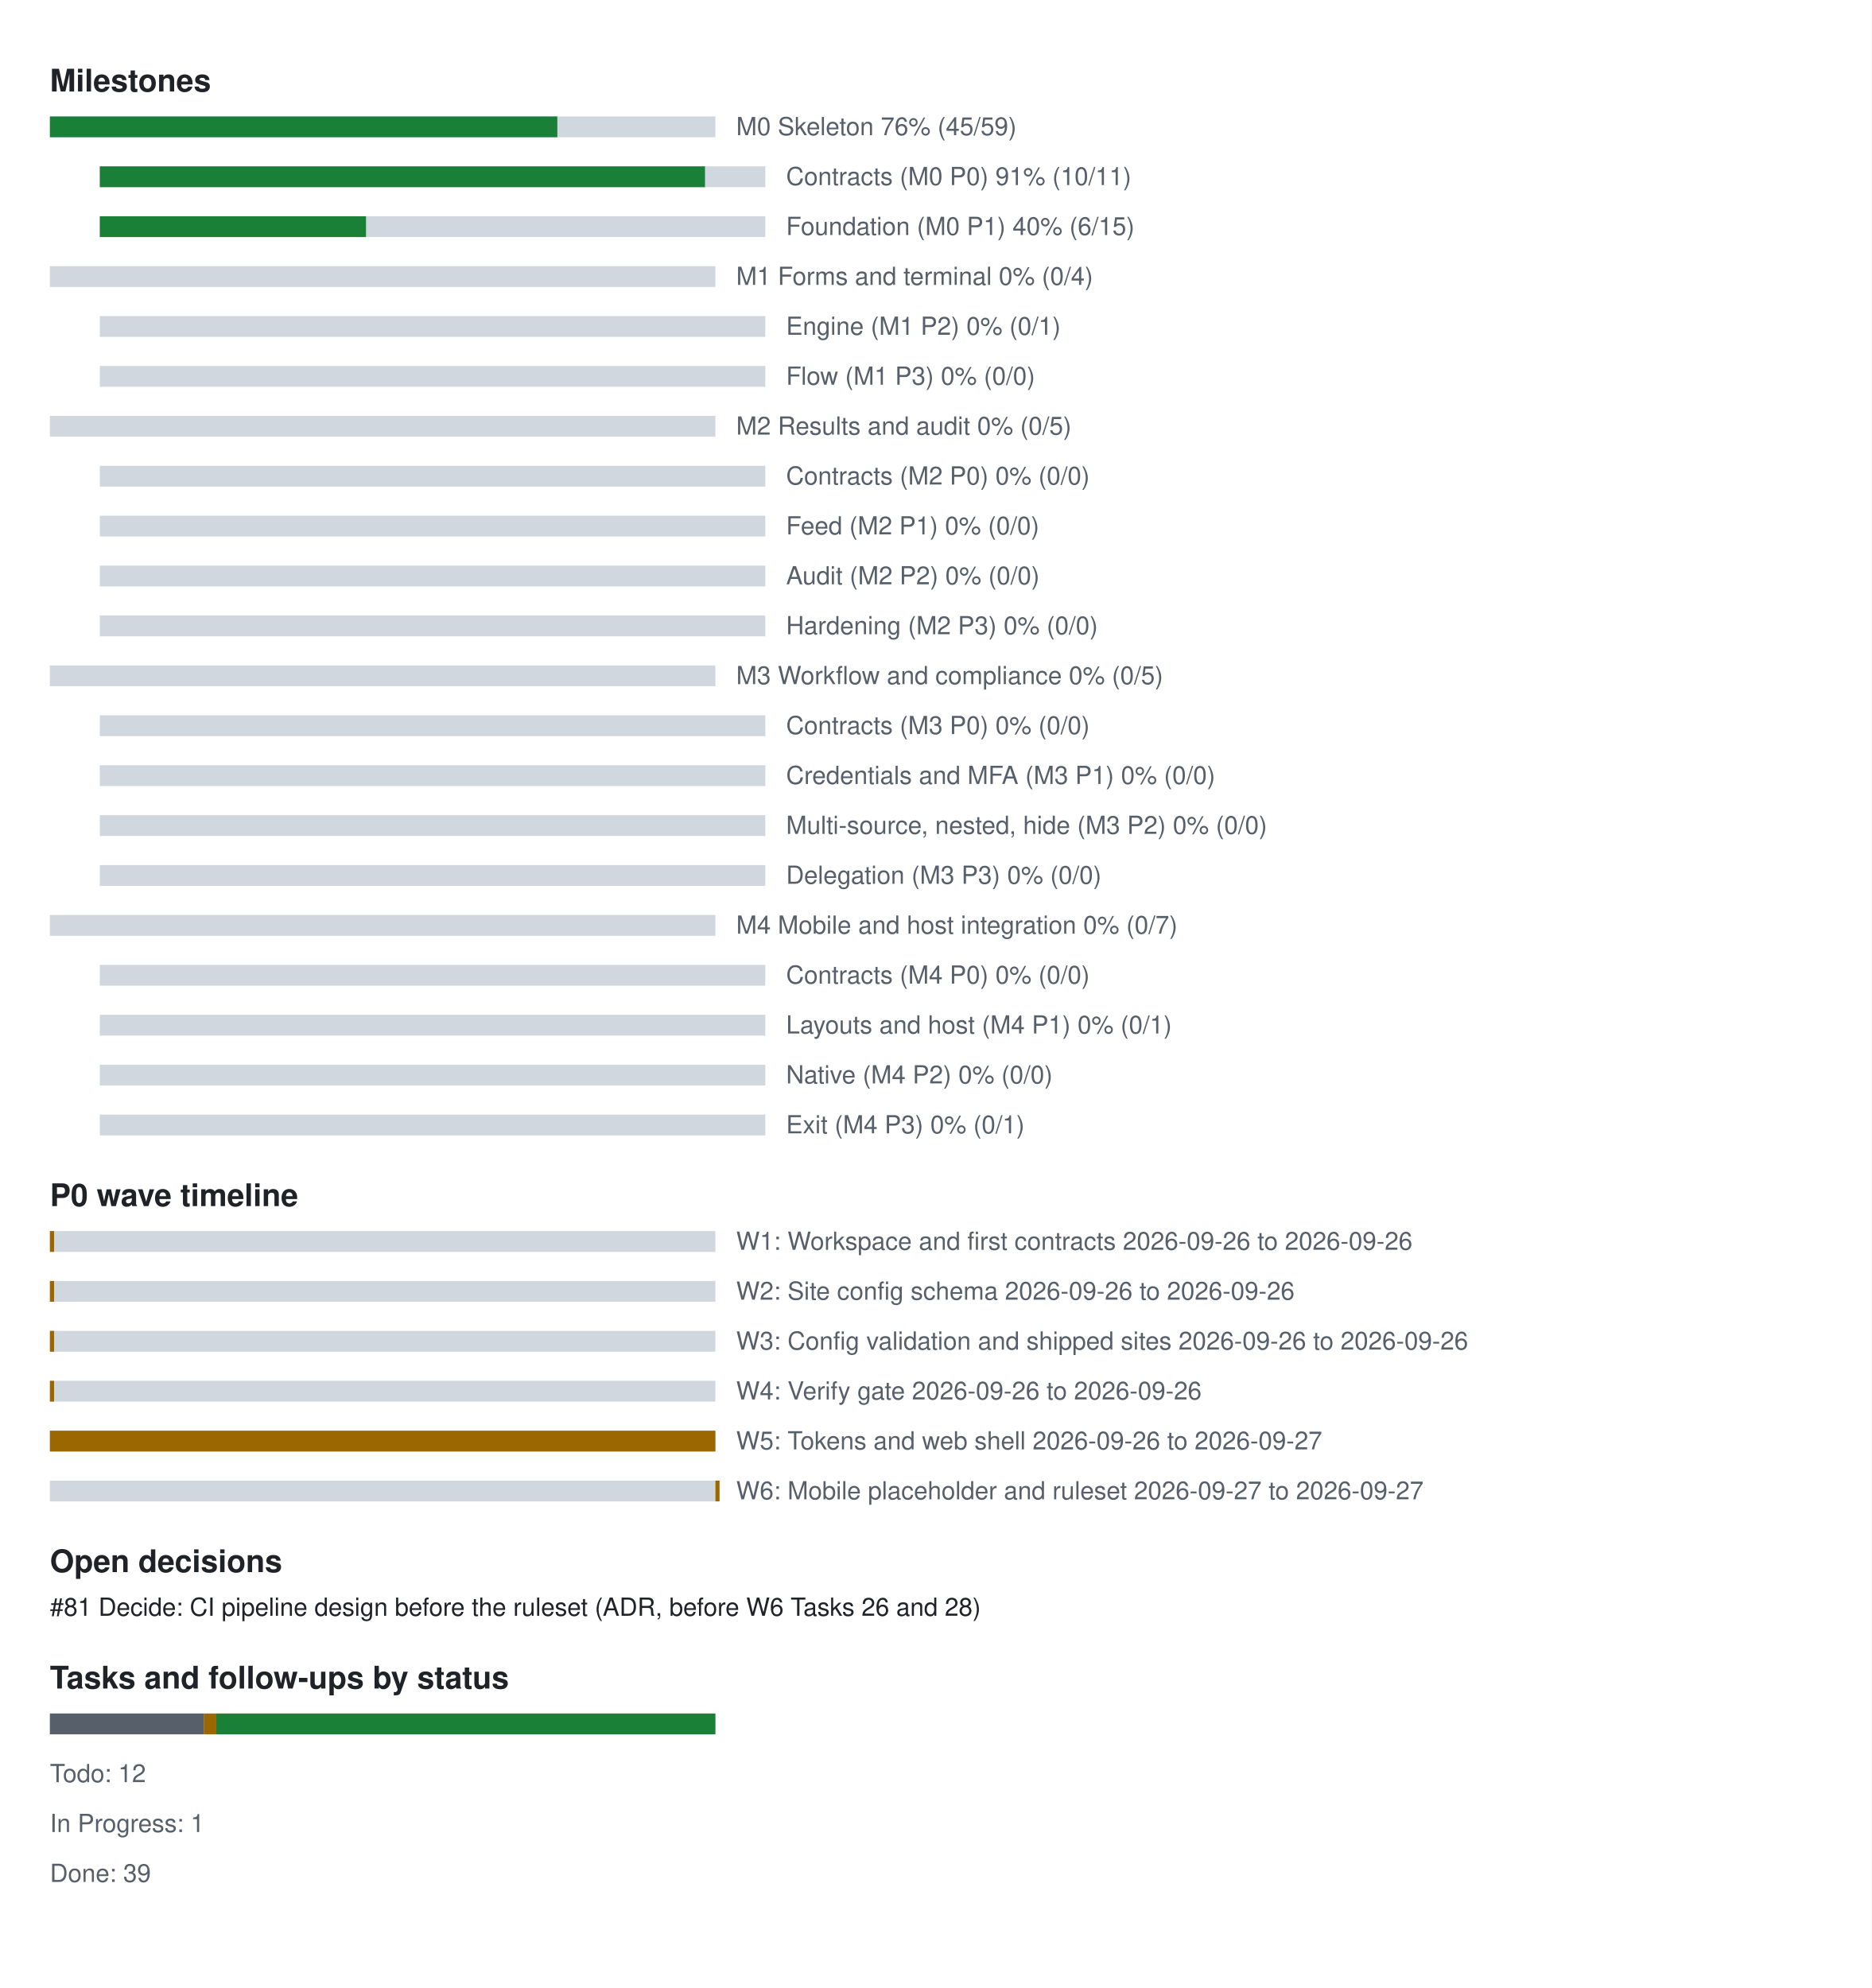
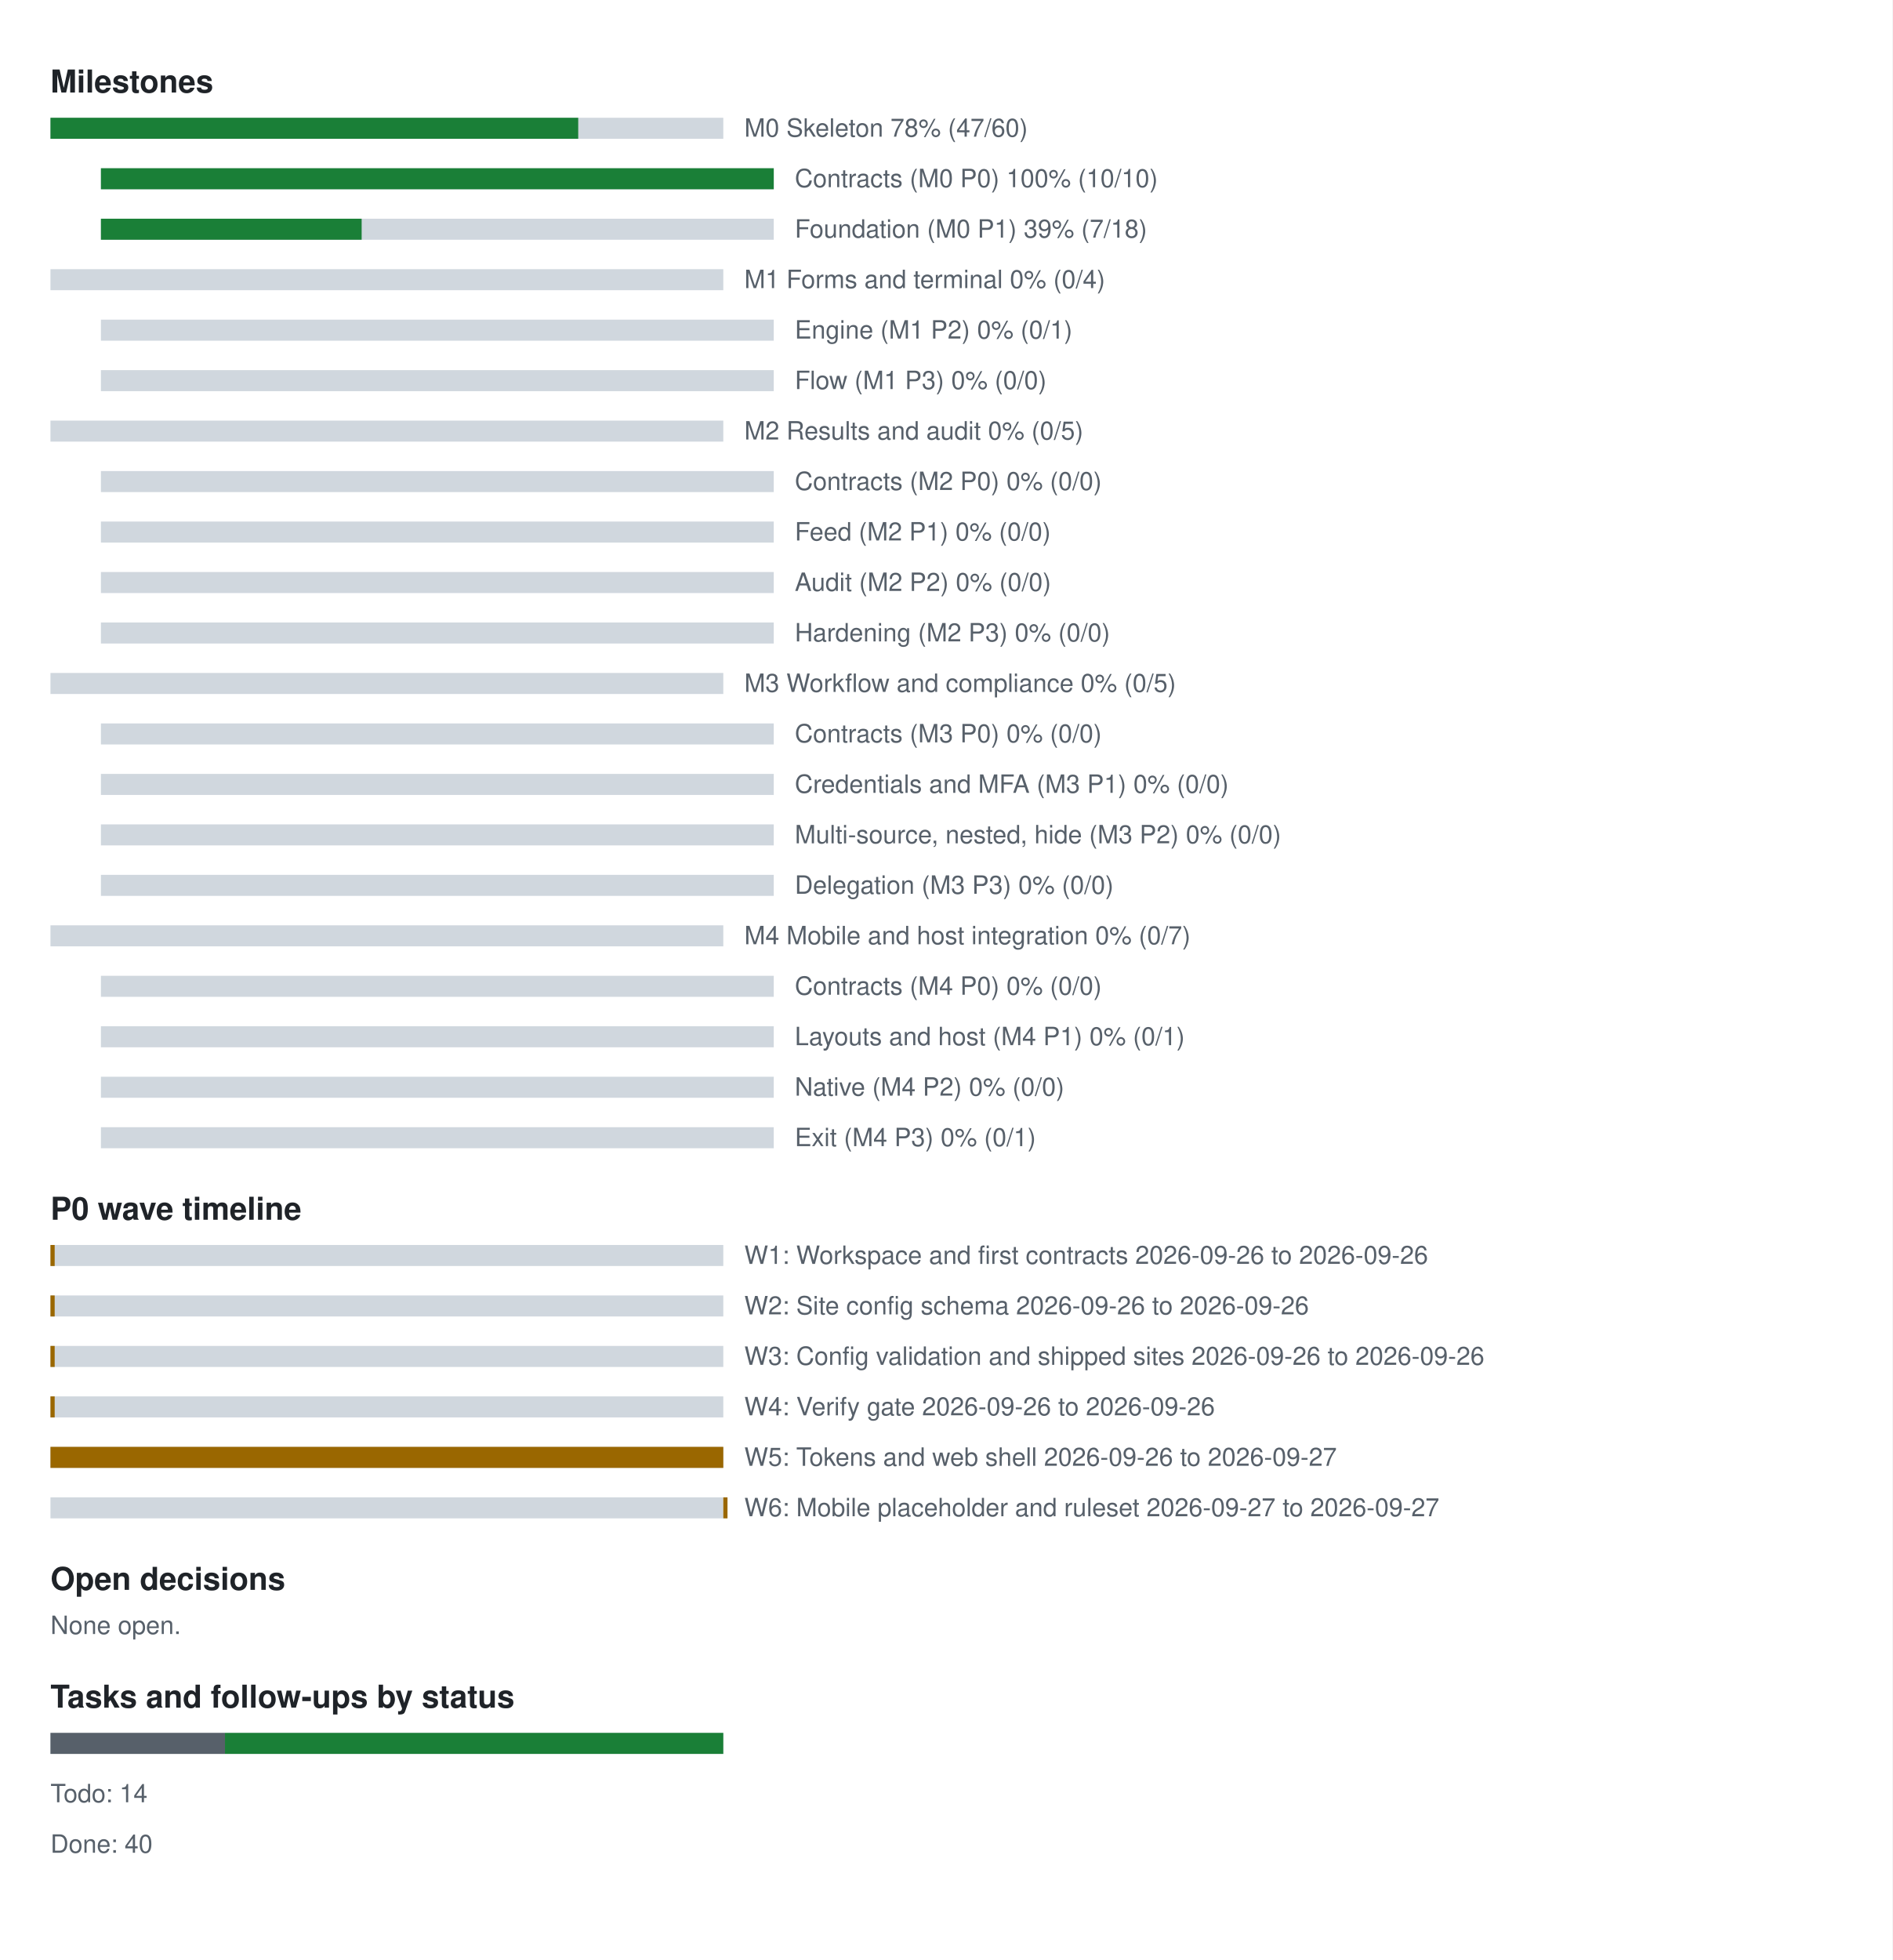
- <svg xmlns="http://www.w3.org/2000/svg" role="img" viewBox="0 0 900 956" width="900" height="956" font-family="Helvetica, Arial, sans-serif">
-   <rect width="900" height="956" fill="#ffffff" />
+ <svg xmlns="http://www.w3.org/2000/svg" role="img" viewBox="0 0 900 932" width="900" height="932" font-family="Helvetica, Arial, sans-serif">
+   <rect width="900" height="932" fill="#ffffff" />
  <text x="24" y="44" fill="#1f2328" font-size="15" font-weight="700">Milestones</text>
  <rect x="24" y="56" width="320" height="10" fill="#d0d7de" />
-   <rect x="24" y="56" width="244" height="10" fill="#1a7f37" />
-   <text x="354" y="65" fill="#57606a" font-size="12">M0 Skeleton 76% (45/59)</text>
+   <rect x="24" y="56" width="251" height="10" fill="#1a7f37" />
+   <text x="354" y="65" fill="#57606a" font-size="12">M0 Skeleton 78% (47/60)</text>
  <rect x="48" y="80" width="320" height="10" fill="#d0d7de" />
-   <rect x="48" y="80" width="291" height="10" fill="#1a7f37" />
-   <text x="378" y="89" fill="#57606a" font-size="12">Contracts (M0 P0) 91% (10/11)</text>
+   <rect x="48" y="80" width="320" height="10" fill="#1a7f37" />
+   <text x="378" y="89" fill="#57606a" font-size="12">Contracts (M0 P0) 100% (10/10)</text>
  <rect x="48" y="104" width="320" height="10" fill="#d0d7de" />
-   <rect x="48" y="104" width="128" height="10" fill="#1a7f37" />
-   <text x="378" y="113" fill="#57606a" font-size="12">Foundation (M0 P1) 40% (6/15)</text>
+   <rect x="48" y="104" width="124" height="10" fill="#1a7f37" />
+   <text x="378" y="113" fill="#57606a" font-size="12">Foundation (M0 P1) 39% (7/18)</text>
  <rect x="24" y="128" width="320" height="10" fill="#d0d7de" />
  <text x="354" y="137" fill="#57606a" font-size="12">M1 Forms and terminal 0% (0/4)</text>
  <rect x="48" y="152" width="320" height="10" fill="#d0d7de" />
  <text x="378" y="161" fill="#57606a" font-size="12">Engine (M1 P2) 0% (0/1)</text>
  <rect x="48" y="176" width="320" height="10" fill="#d0d7de" />
  <text x="378" y="185" fill="#57606a" font-size="12">Flow (M1 P3) 0% (0/0)</text>
  <rect x="24" y="200" width="320" height="10" fill="#d0d7de" />
  <text x="354" y="209" fill="#57606a" font-size="12">M2 Results and audit 0% (0/5)</text>
  <rect x="48" y="224" width="320" height="10" fill="#d0d7de" />
  <text x="378" y="233" fill="#57606a" font-size="12">Contracts (M2 P0) 0% (0/0)</text>
  <rect x="48" y="248" width="320" height="10" fill="#d0d7de" />
  <text x="378" y="257" fill="#57606a" font-size="12">Feed (M2 P1) 0% (0/0)</text>
  <rect x="48" y="272" width="320" height="10" fill="#d0d7de" />
  <text x="378" y="281" fill="#57606a" font-size="12">Audit (M2 P2) 0% (0/0)</text>
  <rect x="48" y="296" width="320" height="10" fill="#d0d7de" />
  <text x="378" y="305" fill="#57606a" font-size="12">Hardening (M2 P3) 0% (0/0)</text>
  <rect x="24" y="320" width="320" height="10" fill="#d0d7de" />
  <text x="354" y="329" fill="#57606a" font-size="12">M3 Workflow and compliance 0% (0/5)</text>
  <rect x="48" y="344" width="320" height="10" fill="#d0d7de" />
  <text x="378" y="353" fill="#57606a" font-size="12">Contracts (M3 P0) 0% (0/0)</text>
  <rect x="48" y="368" width="320" height="10" fill="#d0d7de" />
  <text x="378" y="377" fill="#57606a" font-size="12">Credentials and MFA (M3 P1) 0% (0/0)</text>
  <rect x="48" y="392" width="320" height="10" fill="#d0d7de" />
  <text x="378" y="401" fill="#57606a" font-size="12">Multi-source, nested, hide (M3 P2) 0% (0/0)</text>
  <rect x="48" y="416" width="320" height="10" fill="#d0d7de" />
  <text x="378" y="425" fill="#57606a" font-size="12">Delegation (M3 P3) 0% (0/0)</text>
  <rect x="24" y="440" width="320" height="10" fill="#d0d7de" />
  <text x="354" y="449" fill="#57606a" font-size="12">M4 Mobile and host integration 0% (0/7)</text>
  <rect x="48" y="464" width="320" height="10" fill="#d0d7de" />
  <text x="378" y="473" fill="#57606a" font-size="12">Contracts (M4 P0) 0% (0/0)</text>
  <rect x="48" y="488" width="320" height="10" fill="#d0d7de" />
  <text x="378" y="497" fill="#57606a" font-size="12">Layouts and host (M4 P1) 0% (0/1)</text>
  <rect x="48" y="512" width="320" height="10" fill="#d0d7de" />
  <text x="378" y="521" fill="#57606a" font-size="12">Native (M4 P2) 0% (0/0)</text>
  <rect x="48" y="536" width="320" height="10" fill="#d0d7de" />
  <text x="378" y="545" fill="#57606a" font-size="12">Exit (M4 P3) 0% (0/1)</text>
  <text x="24" y="580" fill="#1f2328" font-size="15" font-weight="700">P0 wave timeline</text>
  <rect x="24" y="592" width="320" height="10" fill="#d0d7de" />
  <rect x="24" y="592" width="2" height="10" fill="#9a6700" />
  <text x="354" y="601" fill="#57606a" font-size="12">W1: Workspace and first contracts 2026-09-26 to 2026-09-26</text>
  <rect x="24" y="616" width="320" height="10" fill="#d0d7de" />
  <rect x="24" y="616" width="2" height="10" fill="#9a6700" />
  <text x="354" y="625" fill="#57606a" font-size="12">W2: Site config schema 2026-09-26 to 2026-09-26</text>
  <rect x="24" y="640" width="320" height="10" fill="#d0d7de" />
  <rect x="24" y="640" width="2" height="10" fill="#9a6700" />
  <text x="354" y="649" fill="#57606a" font-size="12">W3: Config validation and shipped sites 2026-09-26 to 2026-09-26</text>
  <rect x="24" y="664" width="320" height="10" fill="#d0d7de" />
  <rect x="24" y="664" width="2" height="10" fill="#9a6700" />
  <text x="354" y="673" fill="#57606a" font-size="12">W4: Verify gate 2026-09-26 to 2026-09-26</text>
  <rect x="24" y="688" width="320" height="10" fill="#d0d7de" />
  <rect x="24" y="688" width="320" height="10" fill="#9a6700" />
  <text x="354" y="697" fill="#57606a" font-size="12">W5: Tokens and web shell 2026-09-26 to 2026-09-27</text>
  <rect x="24" y="712" width="320" height="10" fill="#d0d7de" />
  <rect x="344" y="712" width="2" height="10" fill="#9a6700" />
  <text x="354" y="721" fill="#57606a" font-size="12">W6: Mobile placeholder and ruleset 2026-09-27 to 2026-09-27</text>
  <text x="24" y="756" fill="#1f2328" font-size="15" font-weight="700">Open decisions</text>
-   <text x="24" y="777" fill="#1f2328" font-size="12">#81 Decide: CI pipeline design before the ruleset (ADR, before W6 Tasks 26 and 28)</text>
+   <text x="24" y="777" fill="#57606a" font-size="12">None open.</text>
  <text x="24" y="812" fill="#1f2328" font-size="15" font-weight="700">Tasks and follow-ups by status</text>
  <rect x="24" y="824" width="320" height="10" fill="#d0d7de" />
-   <rect x="24" y="824" width="74" height="10" fill="#57606a" />
-   <rect x="98" y="824" width="6" height="10" fill="#9a6700" />
-   <rect x="104" y="824" width="240" height="10" fill="#1a7f37" />
-   <text x="24" y="857" fill="#57606a" font-size="12">Todo: 12</text>
-   <text x="24" y="881" fill="#57606a" font-size="12">In Progress: 1</text>
-   <text x="24" y="905" fill="#57606a" font-size="12">Done: 39</text>
+   <rect x="24" y="824" width="83" height="10" fill="#57606a" />
+   <rect x="107" y="824" width="237" height="10" fill="#1a7f37" />
+   <text x="24" y="857" fill="#57606a" font-size="12">Todo: 14</text>
+   <text x="24" y="881" fill="#57606a" font-size="12">Done: 40</text>
</svg>
